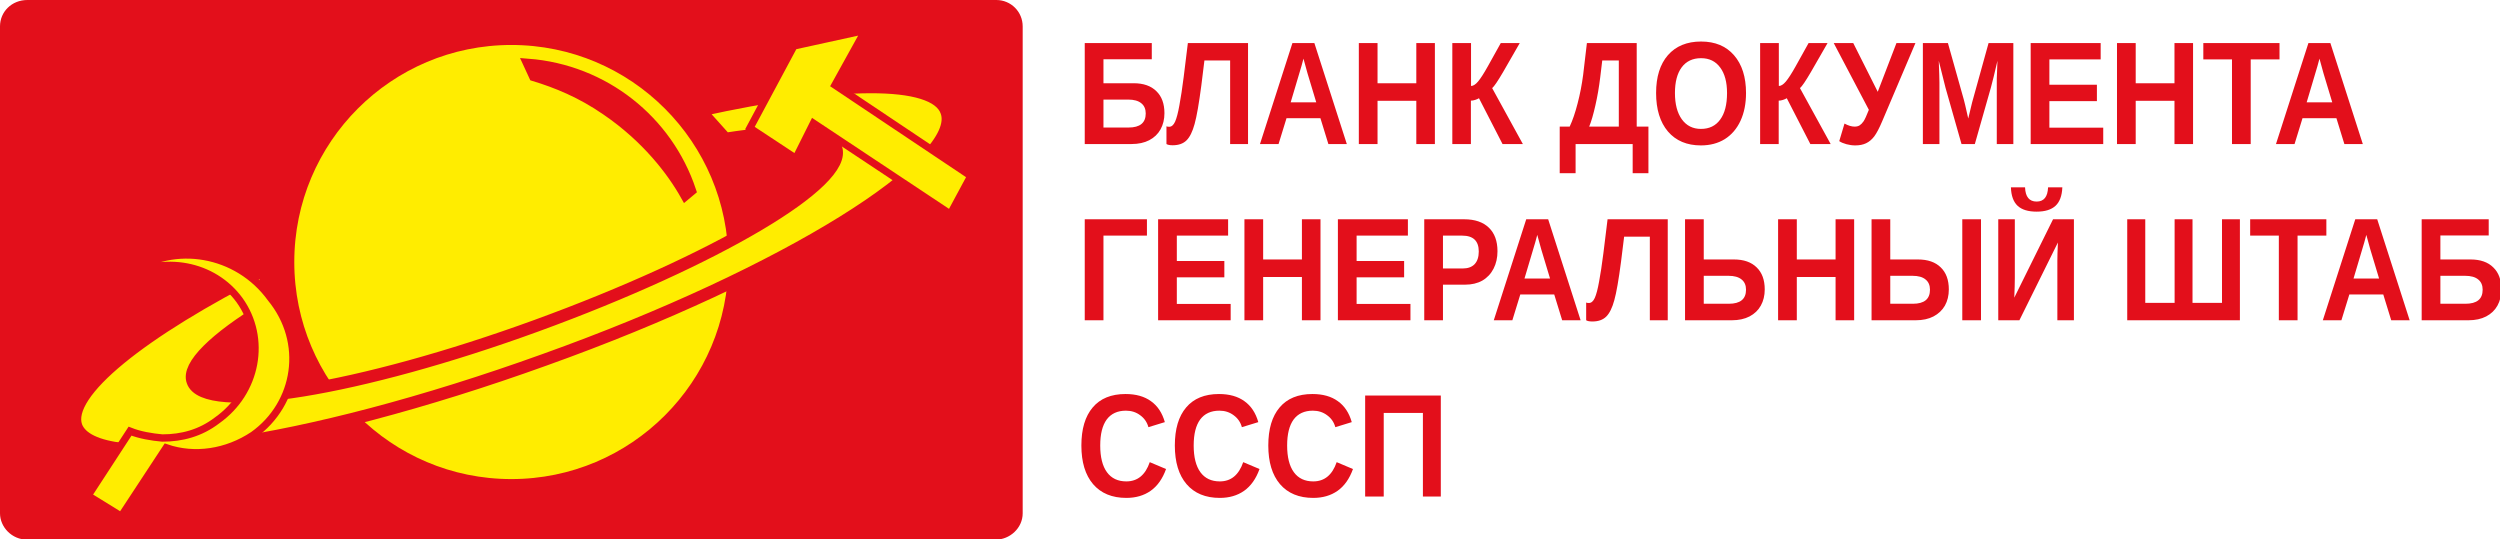
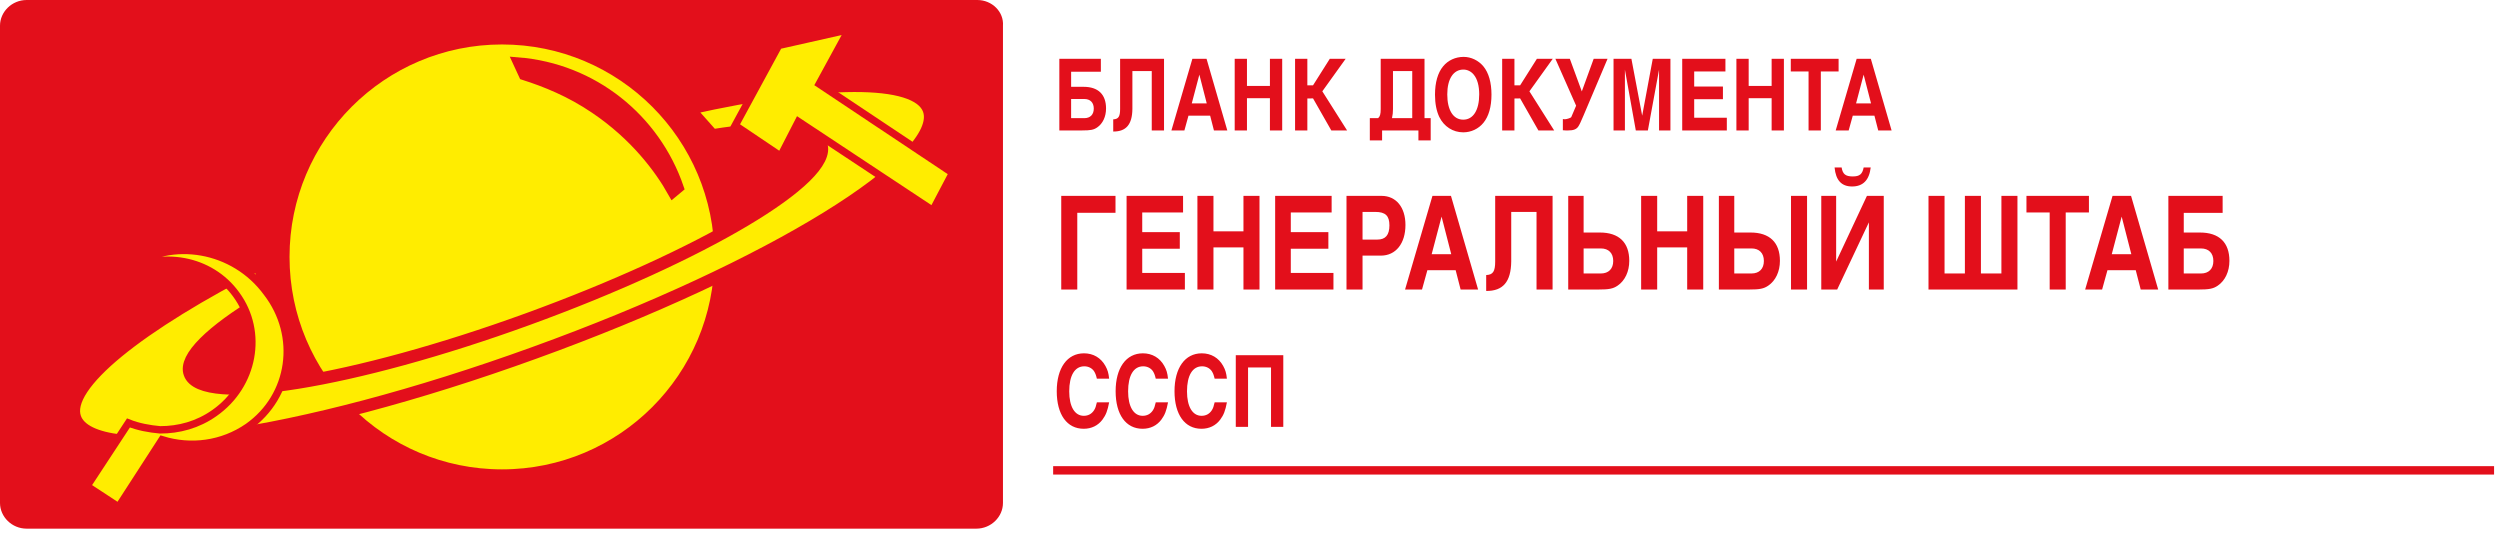
- <svg xmlns="http://www.w3.org/2000/svg" version="1.1" id="Слой_1" x="0px" y="0px" viewBox="0 0 255.7 55.1" style="enable-background:new 0 0 255.7 55.1;" xml:space="preserve">
+ <svg xmlns="http://www.w3.org/2000/svg" version="1.1" width="253.0" height="55.1" id="Слой_1" x="0px" y="0px" viewBox="0 0 253.0 55.1" style="enable-background:new 0 0 253.0 55.1;" xml:space="preserve">
  <style type="text/css" id="style1">
	.st0{fill:#E30F1B;}
	.st1{fill:#FFED00;stroke:#E30F1B;stroke-width:3;stroke-miterlimit:10;}
	.st2{fill:#E30F1B;stroke:#E30F1B;stroke-miterlimit:10;}
	.st3{fill:#FFED00;stroke:#E30F1B;stroke-width:1.25;stroke-miterlimit:10;}
	.st4{fill:#FFED00;stroke:#E30F1B;stroke-width:0.75;stroke-miterlimit:10;}
- 	.st5{font-family:'Arial-BoldMT';}
- 	.st6{font-size:15.022px;}
+ 	.rs-rule{fill:none;stroke-width:0.85;}
</style>
-   <path class="st0" d="M101.9,0H2.8C1.2,0,0,1.2,0,2.7v49.8c0,1.4,1.2,2.7,2.8,2.7h99c1.5,0,2.8-1.2,2.8-2.7V2.7 C104.6,1.2,103.4,0,101.9,0z" id="path1" />
-   <circle class="st1" cx="52.3" cy="26.8" r="23.7" id="circle1" />
-   <path class="st2" d="M54.6,7.8c2.3,0.7,4.8,1.7,7.4,3.5c4.1,2.8,6.7,6.2,8.1,8.7l0.6-0.5C68.3,12.3,61.8,7.1,54,6.5L54.6,7.8z" id="path2" />
-   <path class="st3" d="M55.7,36.8C31,45.7,9.7,48.7,7.8,43.6c-1.2-3.4,6.7-9.7,19.4-16.1l-0.1,4c-5.1,3.1-8,5.9-7.4,7.5 c1.2,3.5,17.1,0.9,35.2-5.7s32-14.7,30.6-18.2c-0.6-1.8-4.9-1.9-11.3-0.9l-2.6-2.9C85.6,8.2,95.6,8,96.8,11.4 C98.7,16.5,80.3,28,55.7,36.8z" id="path3" />
-   <polygon class="st4" points="88.5,3.1 85.4,8.7 99.3,18 97.2,21.9 83.2,12.6 81.4,16.2 76.7,13.1 81.2,4.7 " id="polygon3" />
-   <path class="st4" d="M25.9,44.5c-2.7,1.8-6,2.3-8.9,1.3l-4.6,7L9,50.7l4.3-6.6l0,0c1,0.4,2.2,0.6,3.3,0.7c2,0,3.9-0.5,5.6-1.8 c4.1-2.9,5.1-8.4,2.3-12.3c-2.7-3.7-7.8-4.6-11.9-2.3c0.2-0.2,0.5-0.4,0.7-0.5c4.5-3.2,11-2.1,14.4,2.6C31.4,35,30.4,41.3,25.9,44.5 z" id="path4" />
-   <text transform="matrix(0.8812 0 0 1 110.0664 14.7319)" class="st0 st5 st6" id="text4" style="-inkscape-font-specification:'Arial, Bold';font-family:Arial;font-weight:bold;font-style:normal;font-stretch:normal;font-variant:normal;font-size:15.022px;font-variant-ligatures:normal;font-variant-caps:normal;font-variant-numeric:normal;font-variant-east-asian:normal">БЛАНК ДОКУМЕНТА </text>
-   <text transform="matrix(0.8812 0 0 1 110.0664 32.7563)" class="st0 st5 st6" id="text5" style="-inkscape-font-specification:'Arial, Bold';font-family:Arial;font-weight:bold;font-style:normal;font-stretch:normal;font-variant:normal;font-size:15.022px;font-variant-ligatures:normal;font-variant-caps:normal;font-variant-numeric:normal;font-variant-east-asian:normal">ГЕНЕРАЛЬНЫЙ ШТАБ </text>
-   <text transform="matrix(0.8812 0 0 1 110.0664 50.7847)" class="st0 st5 st6" id="text6" style="-inkscape-font-specification:'Arial, Bold';font-family:Arial;font-weight:bold;font-style:normal;font-stretch:normal;font-variant:normal;font-size:15.022px;font-variant-ligatures:normal;font-variant-caps:normal;font-variant-numeric:normal;font-variant-east-asian:normal">СССП</text>
+   <g id="normalized_mark" transform="scale(1)">
+     <path class="st0" d="M98.9,0H2.7C1.2,0,0,1.2,0,2.6v48.3c0,1.4,1.2,2.6,2.7,2.6h96.1c1.5,0,2.7-1.2,2.7-2.6V2.6 C101.6,1.2,100.4,0,98.9,0z" id="path1" />
+     <circle class="st1" cx="50.8" cy="26" r="23" id="circle1" />
+     <path class="st2" d="M53,7.6c2.2,0.7,4.7,1.7,7.2,3.4c4,2.7,6.5,6,7.9,8.5l0.6-0.5C66.3,12,60,6.9,52.4,6.3L53,7.6z" id="path2" />
+     <path class="st3" d="M54.1,35.7c-24,8.7-44.7,11.6-46.5,6.6c-1.2-3.3,6.5-9.4,18.9-15.7l-0.1,3.9c-5,3-7.8,5.7-7.2,7.3 c1.2,3.4,16.6,0.9,34.2-5.5s31-14.3,29.7-17.7c-0.6-1.7-4.8-1.9-11-0.9L69.7,11C83.1,8,92.8,7.8,94,11.1 C95.8,16.1,77.9,27.1,54.1,35.7z" id="path3" />
+     <polygon class="st4" points="85.9,3 82.9,8.5 96.4,17.5 94.4,21.3 80.8,12.3 79,15.8 74.4,12.7 78.8,4.6 " id="polygon3" />
+     <path class="st4" d="M25.1,43.2c-2.6,1.8-5.8,2.2-8.7,1.3L12,51.3l-3.2-2.1l4.2-6.4l0,0c1,0.4,2.1,0.6,3.2,0.7 c1.9,0,3.8-0.5,5.5-1.7c4-2.8,5-8.2,2.2-12c-2.6-3.6-7.6-4.5-11.6-2.2c0.2-0.2,0.5-0.4,0.7-0.5c4.4-3.1,10.7-2,14,2.5 C30.4,34,29.5,40.1,25.1,43.2z" id="path4" />
+   </g>
+   <path d="m 111.407,5.948 h -4.202 V 13.2 h 2.323 c 0.838,0 1.151,-0.061 1.505,-0.303 0.566,-0.384 0.899,-1.091 0.899,-1.919 0,-1.424 -0.798,-2.192 -2.272,-2.192 h -1.262 v -1.525 h 3.01 z M 108.397,10.018 h 1.333 c 0.606,0 0.96,0.364 0.96,0.97 0,0.606 -0.353,0.97 -0.96,0.97 h -1.333 z m 4.262,3.293 c 1.303,0.01 1.919,-0.707 1.939,-2.283 V 7.19 h 1.959 V 13.2 h 1.242 V 5.948 h -4.444 V 11.028 c 0,0.778 -0.172,1.03 -0.697,1.05 z m 7.615,-1.606 h 2.192 l 0.384,1.495 h 1.353 l -2.101,-7.252 h -1.434 L 118.548,13.2 h 1.313 z m 1.101,-4.151 0.747,2.909 h -1.515 z m 7.141,2.384 V 13.2 h 1.242 V 5.948 h -1.242 v 2.747 h -2.323 V 5.948 h -1.242 V 13.2 h 1.242 V 9.938 Z m 3.788,0.03 0.576,-0.01 1.848,3.242 h 1.596 l -2.505,-3.959 2.363,-3.293 h -1.606 l -1.697,2.687 h -0.576 V 5.948 h -1.242 V 13.2 h 1.242 z M 144.161,11.958 V 5.948 h -4.434 V 11.028 c 0,0.535 -0.071,0.768 -0.263,0.929 h -0.838 V 14.21 h 1.242 V 13.2 h 3.676 v 1.01 h 1.242 v -2.252 z m -1.242,0 h -2.05 c 0.071,-0.303 0.101,-0.606 0.101,-0.929 V 7.19 h 1.949 z m 5.202,-6.201 c -0.828,0 -1.576,0.343 -2.081,0.96 -0.535,0.646 -0.818,1.626 -0.818,2.868 0,0.899 0.151,1.656 0.434,2.252 0.475,0.97 1.384,1.555 2.424,1.555 0.798,0 1.545,-0.353 2.04,-0.96 0.535,-0.646 0.818,-1.626 0.818,-2.858 0,-1.222 -0.283,-2.212 -0.818,-2.858 -0.495,-0.596 -1.242,-0.96 -2,-0.96 z m -0.02,1.283 c 0.394,0 0.788,0.192 1.05,0.525 0.353,0.424 0.545,1.121 0.545,1.98 0,1.606 -0.606,2.565 -1.616,2.565 -1.01,0 -1.616,-0.96 -1.616,-2.555 0,-1.566 0.616,-2.515 1.636,-2.515 z m 5.161,2.929 0.576,-0.01 1.848,3.242 h 1.596 l -2.505,-3.959 2.363,-3.293 h -1.606 l -1.697,2.687 h -0.576 V 5.948 h -1.242 V 13.2 h 1.242 z m 9.423,-4.02 h -1.404 l -1.202,3.303 -1.212,-3.303 h -1.464 l 2.101,4.747 -0.495,1.161 c -0.04,0.071 -0.424,0.202 -0.636,0.212 -0.04,0 -0.141,-0.01 -0.212,-0.02 v 1.131 c 0.212,0.01 0.232,0.01 0.263,0.02 h 0.01 0.283 c 0.505,0 0.798,-0.111 0.99,-0.374 0.121,-0.172 0.283,-0.505 0.535,-1.111 z m 6.363,0 h -1.788 l -1.071,5.757 -1.091,-5.757 h -1.808 V 13.2 h 1.151 V 7.049 L 165.543,13.2 h 1.222 l 1.131,-6.151 V 13.2 h 1.151 z m 5.565,0 h -4.373 V 13.2 h 4.515 v -1.283 h -3.303 v -1.879 h 2.909 V 8.756 h -2.909 v -1.525 h 3.161 z m 4.676,3.99 V 13.2 h 1.242 V 5.948 h -1.242 v 2.747 h -2.323 V 5.948 h -1.242 V 13.2 h 1.242 V 9.938 Z m 4.979,-2.707 h 1.798 V 5.948 h -4.838 v 1.283 h 1.798 V 13.2 h 1.242 z m 3.232,4.474 h 2.192 l 0.384,1.495 h 1.353 l -2.101,-7.252 h -1.434 L 185.773,13.2 h 1.313 z m 1.101,-4.151 0.747,2.909 h -1.515 z" id="heading_top" class="st0 st5 st6 rs-top" />
+   <path d="m 109.021,29.3 v -7.762 h 3.868 v -1.716 h -5.491 v 9.478 z m 10.705,-9.478 h -5.716 v 9.478 h 5.9 v -1.676 h -4.316 v -2.455 h 3.802 v -1.676 h -3.802 v -1.993 h 4.132 z m 6.112,5.214 v 4.264 h 1.624 v -9.478 h -1.624 v 3.59 h -3.036 v -3.59 h -1.624 v 9.478 h 1.624 v -4.264 z m 8.923,-5.214 h -5.716 v 9.478 h 5.9 v -1.676 h -4.316 v -2.455 h 3.802 v -1.676 h -3.802 v -1.993 h 4.132 z m 3.128,6.046 h 1.861 c 1.505,0 2.482,-1.228 2.482,-3.102 0,-1.795 -0.95,-2.944 -2.416,-2.944 h -3.551 v 9.478 h 1.624 z m 0,-1.624 v -2.798 h 1.294 c 1.016,0 1.426,0.383 1.426,1.36 0,0.977 -0.396,1.439 -1.214,1.439 z m 6.56,3.102 h 2.864 l 0.502,1.954 h 1.769 l -2.746,-9.478 h -1.874 l -2.772,9.478 h 1.716 z m 1.439,-5.425 0.977,3.802 h -1.98 z m 4.514,7.524 c 1.703,0.013 2.508,-0.924 2.534,-2.983 v -5.016 h 2.561 v 7.854 h 1.624 v -9.478 h -5.808 v 6.64 c 0,1.016 -0.224,1.346 -0.911,1.373 z m 9.86,-4.303 h 1.742 c 0.792,0 1.254,0.475 1.254,1.267 0,0.792 -0.462,1.267 -1.254,1.267 h -1.742 z m 0,-5.32 h -1.558 v 9.478 h 3.036 c 1.096,0 1.505,-0.079 1.967,-0.396 0.739,-0.502 1.175,-1.426 1.175,-2.508 0,-1.861 -1.043,-2.864 -2.97,-2.864 h -1.65 z m 10.481,5.214 v 4.264 h 1.624 v -9.478 h -1.624 v 3.59 h -3.036 v -3.59 h -1.624 v 9.478 h 1.624 v -4.264 z m 4.765,0.106 h 1.742 c 0.792,0 1.254,0.475 1.254,1.267 0,0.792 -0.462,1.267 -1.254,1.267 h -1.742 z m 0,-5.32 h -1.558 v 9.478 h 3.036 c 1.096,0 1.505,-0.079 1.967,-0.396 0.739,-0.502 1.175,-1.426 1.175,-2.508 0,-1.861 -1.043,-2.864 -2.97,-2.864 h -1.65 z m 7.366,0 h -1.624 v 9.478 h 1.624 z m 2.944,6.653 v -6.653 h -1.505 v 9.478 h 1.61 l 3.208,-6.798 v 6.798 h 1.505 v -9.478 h -1.703 z m 2.785,-9.53 c -0.132,0.686 -0.409,0.911 -1.109,0.911 -0.726,0 -1.016,-0.238 -1.122,-0.911 h -0.713 c 0.119,1.294 0.7,1.927 1.769,1.927 1.109,0 1.742,-0.647 1.888,-1.927 z m 13.939,10.732 h -2.072 v -7.854 h -0.805 -0.818 v 7.854 h -2.059 v -7.854 h -1.624 v 9.478 h 9.002 v -9.478 h -0.805 -0.818 z m 6.508,-6.178 h 2.35 v -1.676 h -6.323 v 1.676 h 2.35 v 7.801 h 1.624 z m 4.224,5.848 h 2.864 l 0.502,1.954 h 1.769 l -2.746,-9.478 h -1.874 l -2.772,9.478 h 1.716 z m 1.439,-5.425 0.977,3.802 h -1.98 z m 10.217,-2.099 h -5.491 v 9.478 h 3.036 c 1.096,0 1.505,-0.079 1.967,-0.396 0.739,-0.502 1.175,-1.426 1.175,-2.508 0,-1.861 -1.043,-2.864 -2.97,-2.864 h -1.65 v -1.993 h 3.934 z m -3.934,5.32 h 1.742 c 0.792,0 1.254,0.475 1.254,1.267 0,0.792 -0.462,1.267 -1.254,1.267 h -1.742 z" id="heading_main" class="st0 st5 st6 rs-main" />
+   <path d="m 112.245,38.322 c -0.061,-0.576 -0.151,-0.879 -0.374,-1.283 -0.455,-0.828 -1.232,-1.283 -2.171,-1.283 -1.697,0 -2.757,1.475 -2.757,3.838 0,2.353 1.03,3.798 2.727,3.798 0.788,0 1.454,-0.323 1.909,-0.939 0.343,-0.465 0.505,-0.889 0.667,-1.737 h -1.242 c -0.091,0.404 -0.151,0.586 -0.283,0.798 -0.242,0.374 -0.596,0.566 -1.04,0.566 -0.919,0 -1.475,-0.929 -1.475,-2.474 0,-1.606 0.555,-2.535 1.525,-2.535 0.414,0 0.768,0.182 0.98,0.485 0.131,0.212 0.202,0.374 0.293,0.768 z m 5.959,0 c -0.061,-0.576 -0.151,-0.879 -0.374,-1.283 -0.455,-0.828 -1.232,-1.283 -2.171,-1.283 -1.697,0 -2.757,1.475 -2.757,3.838 0,2.353 1.03,3.798 2.727,3.798 0.788,0 1.454,-0.323 1.909,-0.939 0.343,-0.465 0.505,-0.889 0.667,-1.737 h -1.242 c -0.091,0.404 -0.151,0.586 -0.283,0.798 -0.242,0.374 -0.596,0.566 -1.04,0.566 -0.919,0 -1.475,-0.929 -1.475,-2.474 0,-1.606 0.555,-2.535 1.525,-2.535 0.414,0 0.768,0.182 0.98,0.485 0.131,0.212 0.202,0.374 0.293,0.768 z m 5.959,0 c -0.061,-0.576 -0.151,-0.879 -0.374,-1.283 -0.455,-0.828 -1.232,-1.283 -2.171,-1.283 -1.697,0 -2.757,1.475 -2.757,3.838 0,2.353 1.03,3.798 2.727,3.798 0.788,0 1.454,-0.323 1.909,-0.939 0.343,-0.465 0.505,-0.889 0.667,-1.737 h -1.242 c -0.091,0.404 -0.151,0.586 -0.283,0.798 -0.242,0.374 -0.596,0.566 -1.04,0.566 -0.919,0 -1.475,-0.929 -1.475,-2.474 0,-1.606 0.555,-2.535 1.525,-2.535 0.414,0 0.768,0.182 0.98,0.485 0.131,0.212 0.202,0.374 0.293,0.768 z m 4.464,-1.131 v 6.01 h 1.242 V 35.948 h -4.808 v 7.252 h 1.242 v -6.01 z" id="heading_bottom" class="st0 st5 st6 rs-bottom" />
+   <line x1="106.579" y1="47.6" x2="252.4" y2="47.6" class="rs-rule" id="heading_rule" style="stroke:#E30F1B;" />
</svg>
